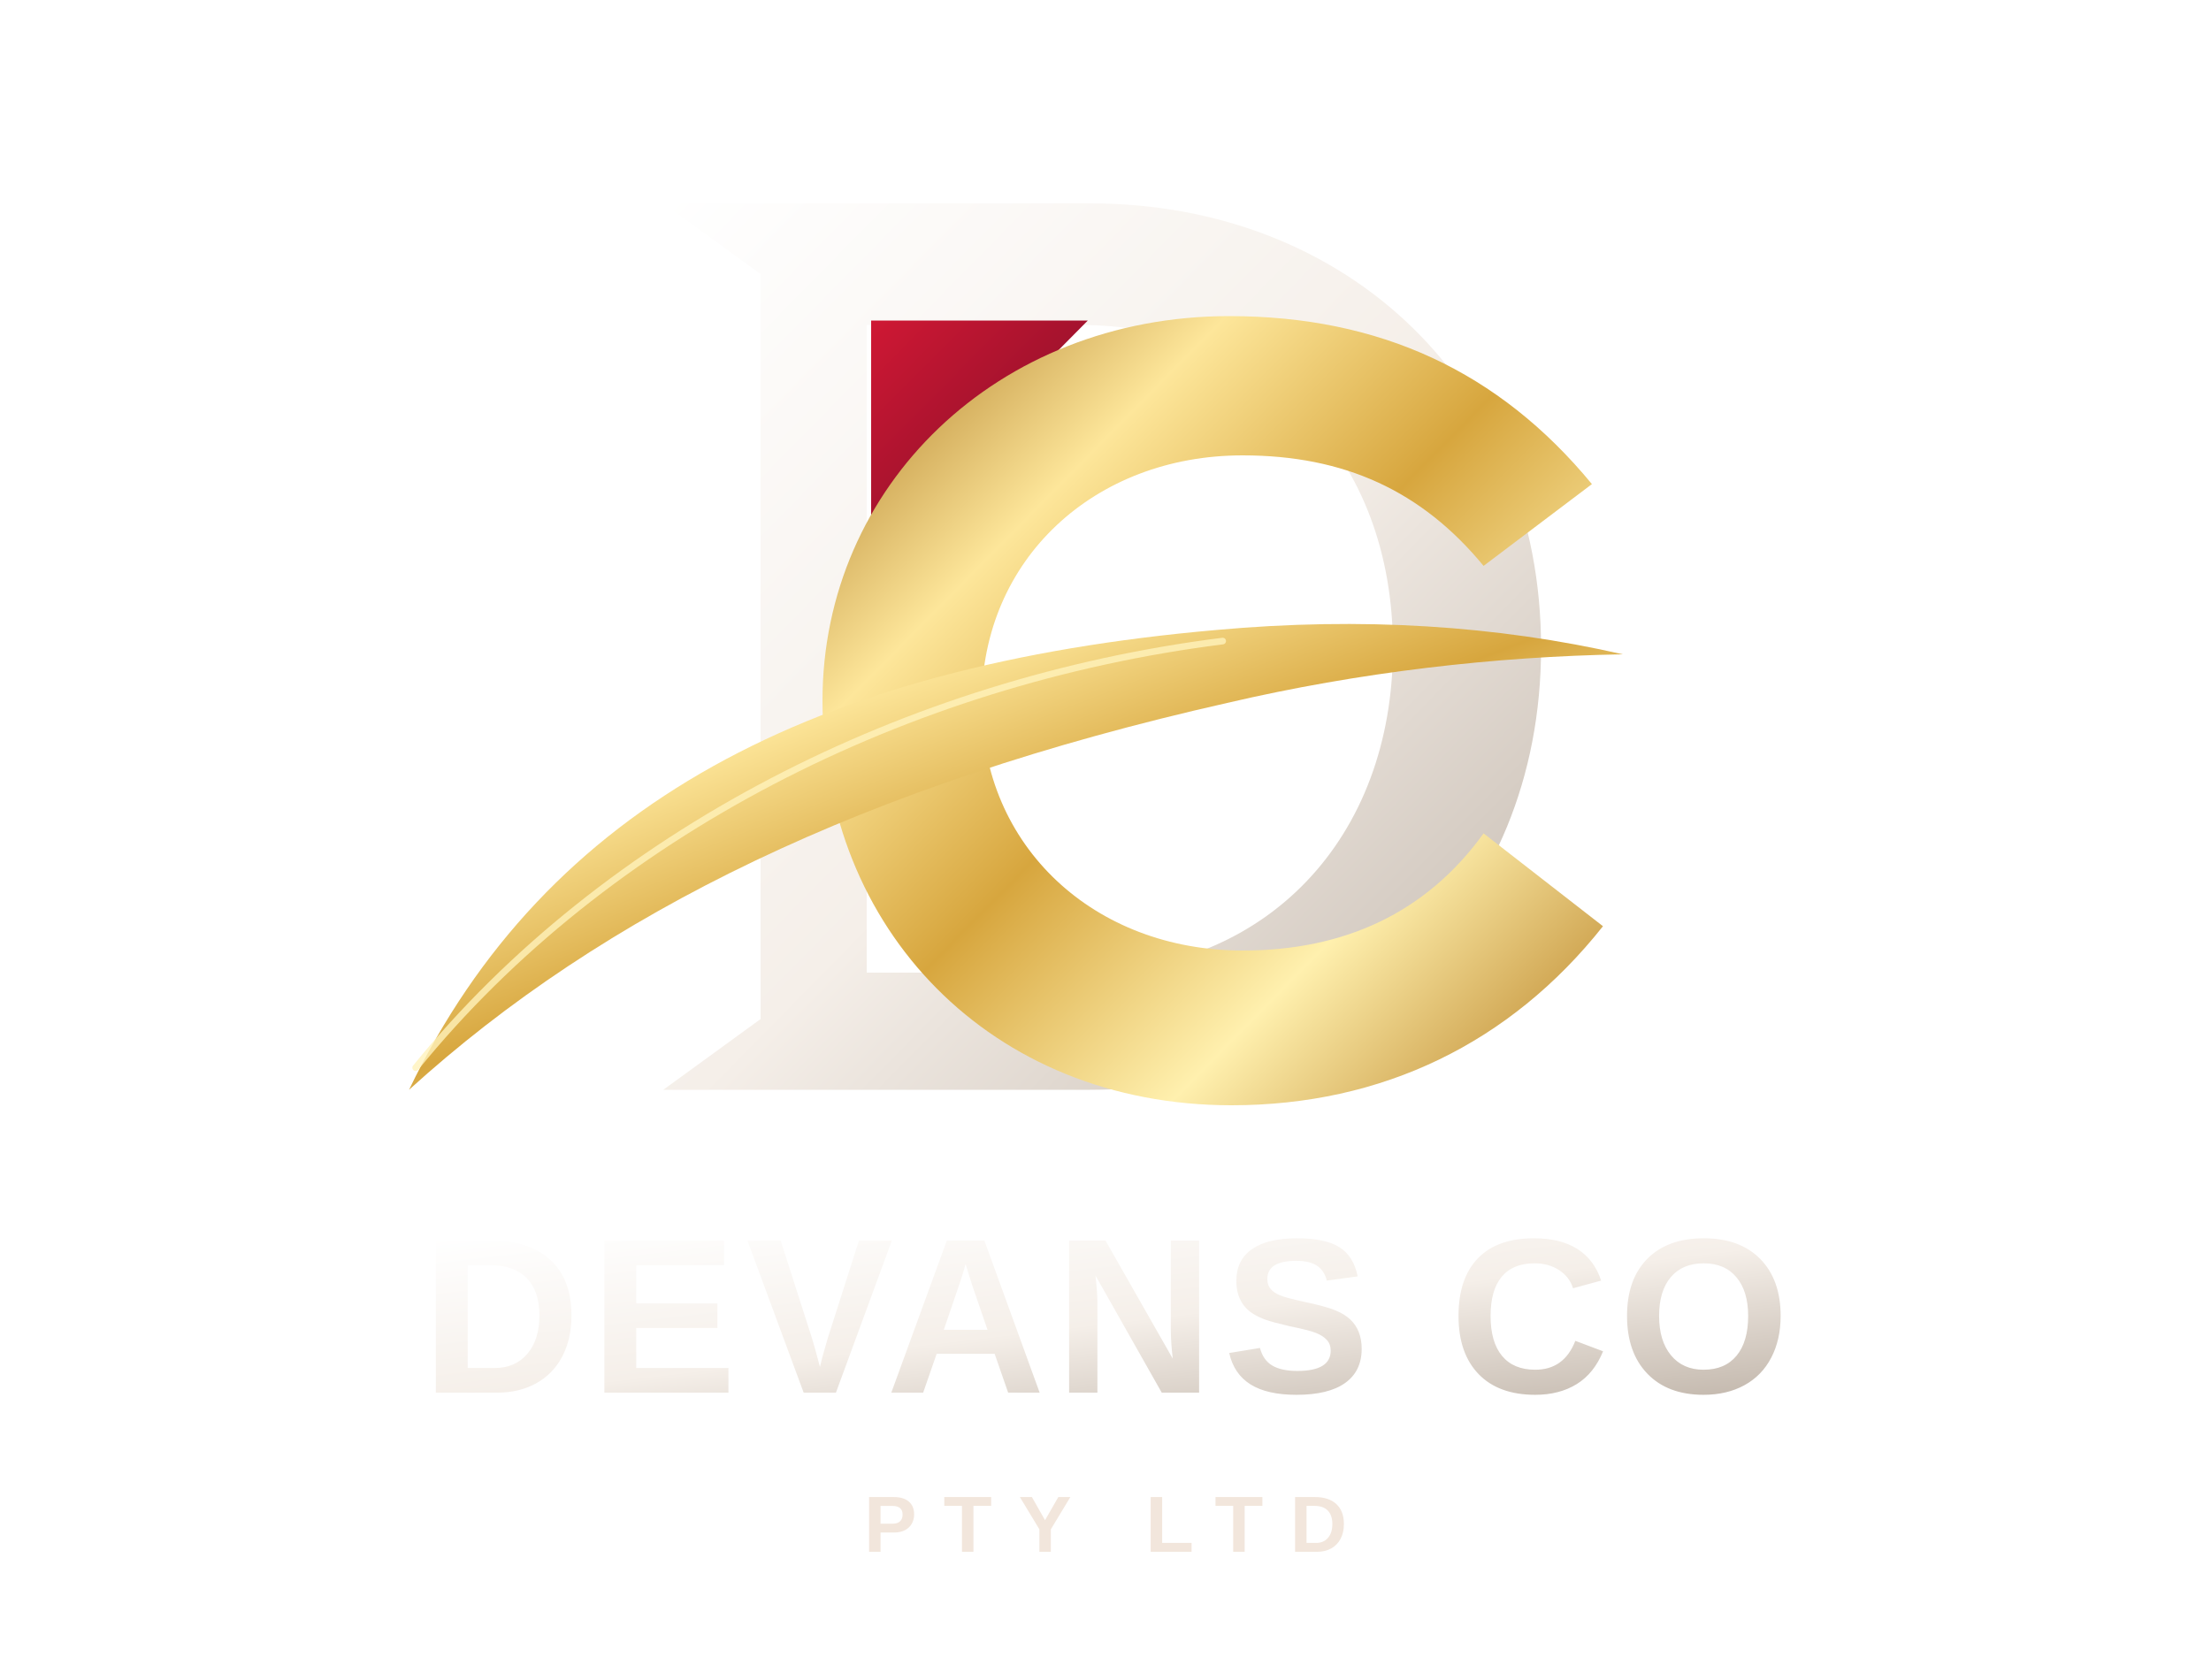
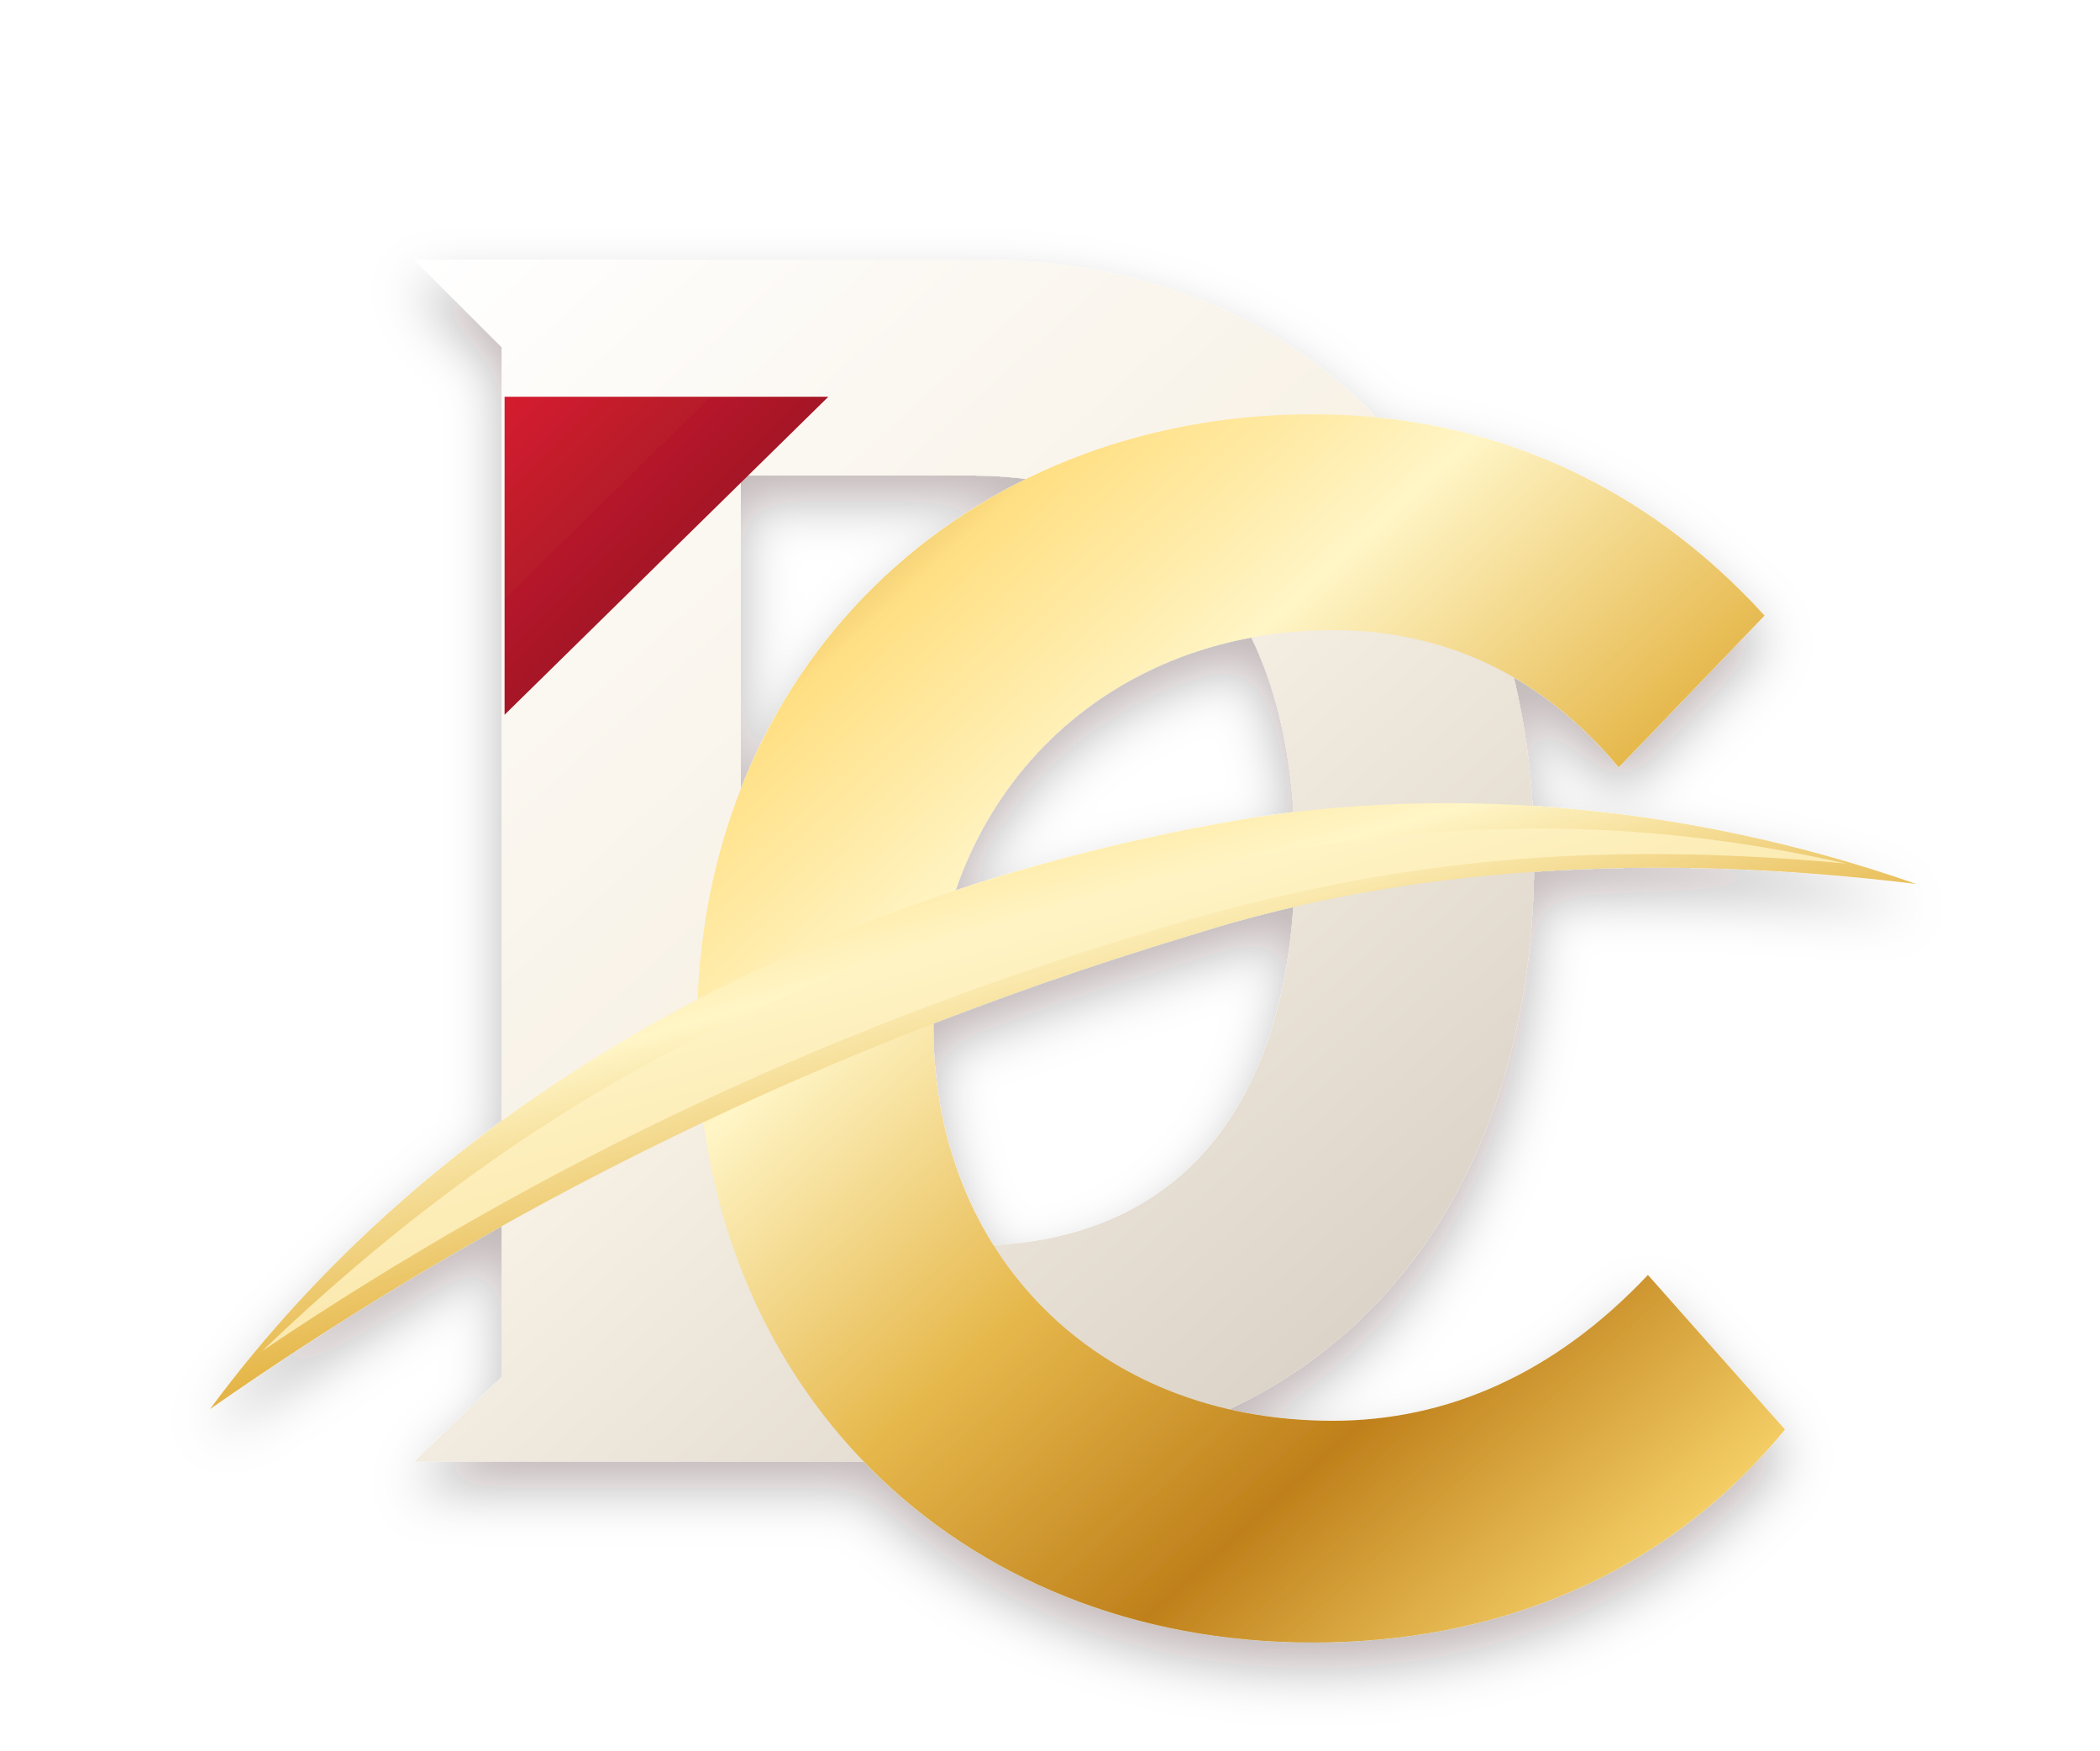
- <svg xmlns="http://www.w3.org/2000/svg" viewBox="0 0 1000 760" role="img" aria-labelledby="title desc">
+ <svg xmlns="http://www.w3.org/2000/svg" viewBox="0 0 720 600" role="img" aria-labelledby="title desc">
  <defs>
-     <linearGradient id="ivory" x1="0" y1="0" x2="1" y2="1">
+     <linearGradient id="ivory" x1="0" y1="0" x2="0.85" y2="1">
      <stop offset="0" stop-color="#FFFFFF" />
-       <stop offset="0.52" stop-color="#F5EFE9" />
-       <stop offset="1" stop-color="#C3B8AD" />
+       <stop offset="0.48" stop-color="#F8F2E7" />
+       <stop offset="1" stop-color="#D8CFC4" />
    </linearGradient>
-     <linearGradient id="gold" x1="0" y1="0" x2="1" y2="1">
-       <stop offset="0" stop-color="#A46D16" />
-       <stop offset=".26" stop-color="#FDE69A" />
-       <stop offset=".48" stop-color="#D7A63E" />
-       <stop offset=".72" stop-color="#FFF0AE" />
-       <stop offset="1" stop-color="#B57B1D" />
+     <linearGradient id="gold" x1="0" y1="0" x2="0.8" y2="1">
+       <stop offset="0" stop-color="#A46A16" />
+       <stop offset="0.18" stop-color="#FFDF83" />
+       <stop offset="0.36" stop-color="#FFF5C6" />
+       <stop offset="0.59" stop-color="#E6B84C" />
+       <stop offset="0.8" stop-color="#BF801B" />
+       <stop offset="1" stop-color="#F4CE66" />
    </linearGradient>
-     <linearGradient id="red" x1="0" y1="0" x2="1" y2="1">
-       <stop stop-color="#CF1834" />
-       <stop offset="1" stop-color="#7A0D27" />
+     <linearGradient id="wine" x1="0" y1="0" x2="1" y2="1">
+       <stop offset="0" stop-color="#D51D2F" />
+       <stop offset="1" stop-color="#75121F" />
    </linearGradient>
+     <filter id="shadow" x="-20%" y="-20%" width="140%" height="150%">
+       <feDropShadow dx="0" dy="9" stdDeviation="9" flood-color="#15050D" flood-opacity=".28" />
+     </filter>
  </defs>
-   <path fill="url(#ivory)" d="M300 92H493C610 92 697 175 697 293S610 493 493 493H300l44-32V124Zm92 55v293h96c85 0 142-61 142-147S573 147 488 147Z" fill-rule="evenodd" />
-   <path fill="url(#red)" d="M394 145h98l-98 99z" />
-   <path fill="url(#gold)" d="M720 219c-42-51-96-76-164-76-105 0-184 77-184 174 0 103 76 183 185 183 68 0 126-28 168-81l-54-42c-26 36-63 53-109 53-67 0-118-47-118-112s51-112 118-112c46 0 81 16 109 50z" />
-   <path fill="url(#gold)" d="M185 493c62-129 183-192 365-208 66-6 127-2 184 11-58 1-119 8-179 22-164 37-282 95-370 175z" />
-   <path d="M188 483c86-106 222-175 365-193" stroke="#FFF2BB" stroke-width="3" stroke-linecap="round" fill="none" opacity=".8" />
-   <text x="500" y="630" text-anchor="middle" fill="url(#ivory)" font-family="Montserrat,Arial,Helvetica,sans-serif" font-size="100" font-weight="800" letter-spacing="4" textLength="790" lengthAdjust="spacingAndGlyphs">DEVANS CO</text>
-   <path d="M115 690H363M637 690h248" stroke="url(#gold)" stroke-width="3" />
-   <text x="500" y="702" text-anchor="middle" fill="#F2E6DC" font-family="Montserrat,Arial,Helvetica,sans-serif" font-size="36" font-weight="700" letter-spacing="12">PTY LTD</text>
+   <g filter="url(#shadow)">
+     <path fill="url(#ivory)" fill-rule="evenodd" d="M142 89H336C451 89 526 171 526 294C526 419 451 501 336 501H142L172 472V119L142 89ZM254 163V427H333C404 427 444 379 444 294C444 210 404 163 333 163H254Z" />
+     <path fill="url(#wine)" d="M173 136H284L173 245V136Z" />
+     <path fill="url(#gold)" fill-rule="evenodd" d="M605 211L555 263C529 232 496 216 457 216C376 216 320 276 320 352C320 429 375 487 457 487C496 487 533 471 565 437L612 490C570 541 512 563 450 563C328 563 239 475 239 352C239 229 331 142 450 142C511 142 564 166 605 211Z" />
+     <path fill="url(#gold)" d="M72 483C148 380 270 310 414 283C491 268 577 275 657 303C567 292 483 297 410 320C267 363 158 423 72 483Z" />
+     <path fill="#FFF3C3" opacity=".8" d="M90 463C187 370 286 323 418 296C494 280 562 280 633 296C546 288 481 295 412 314C289 349 185 399 90 463Z" />
+   </g>
</svg>
